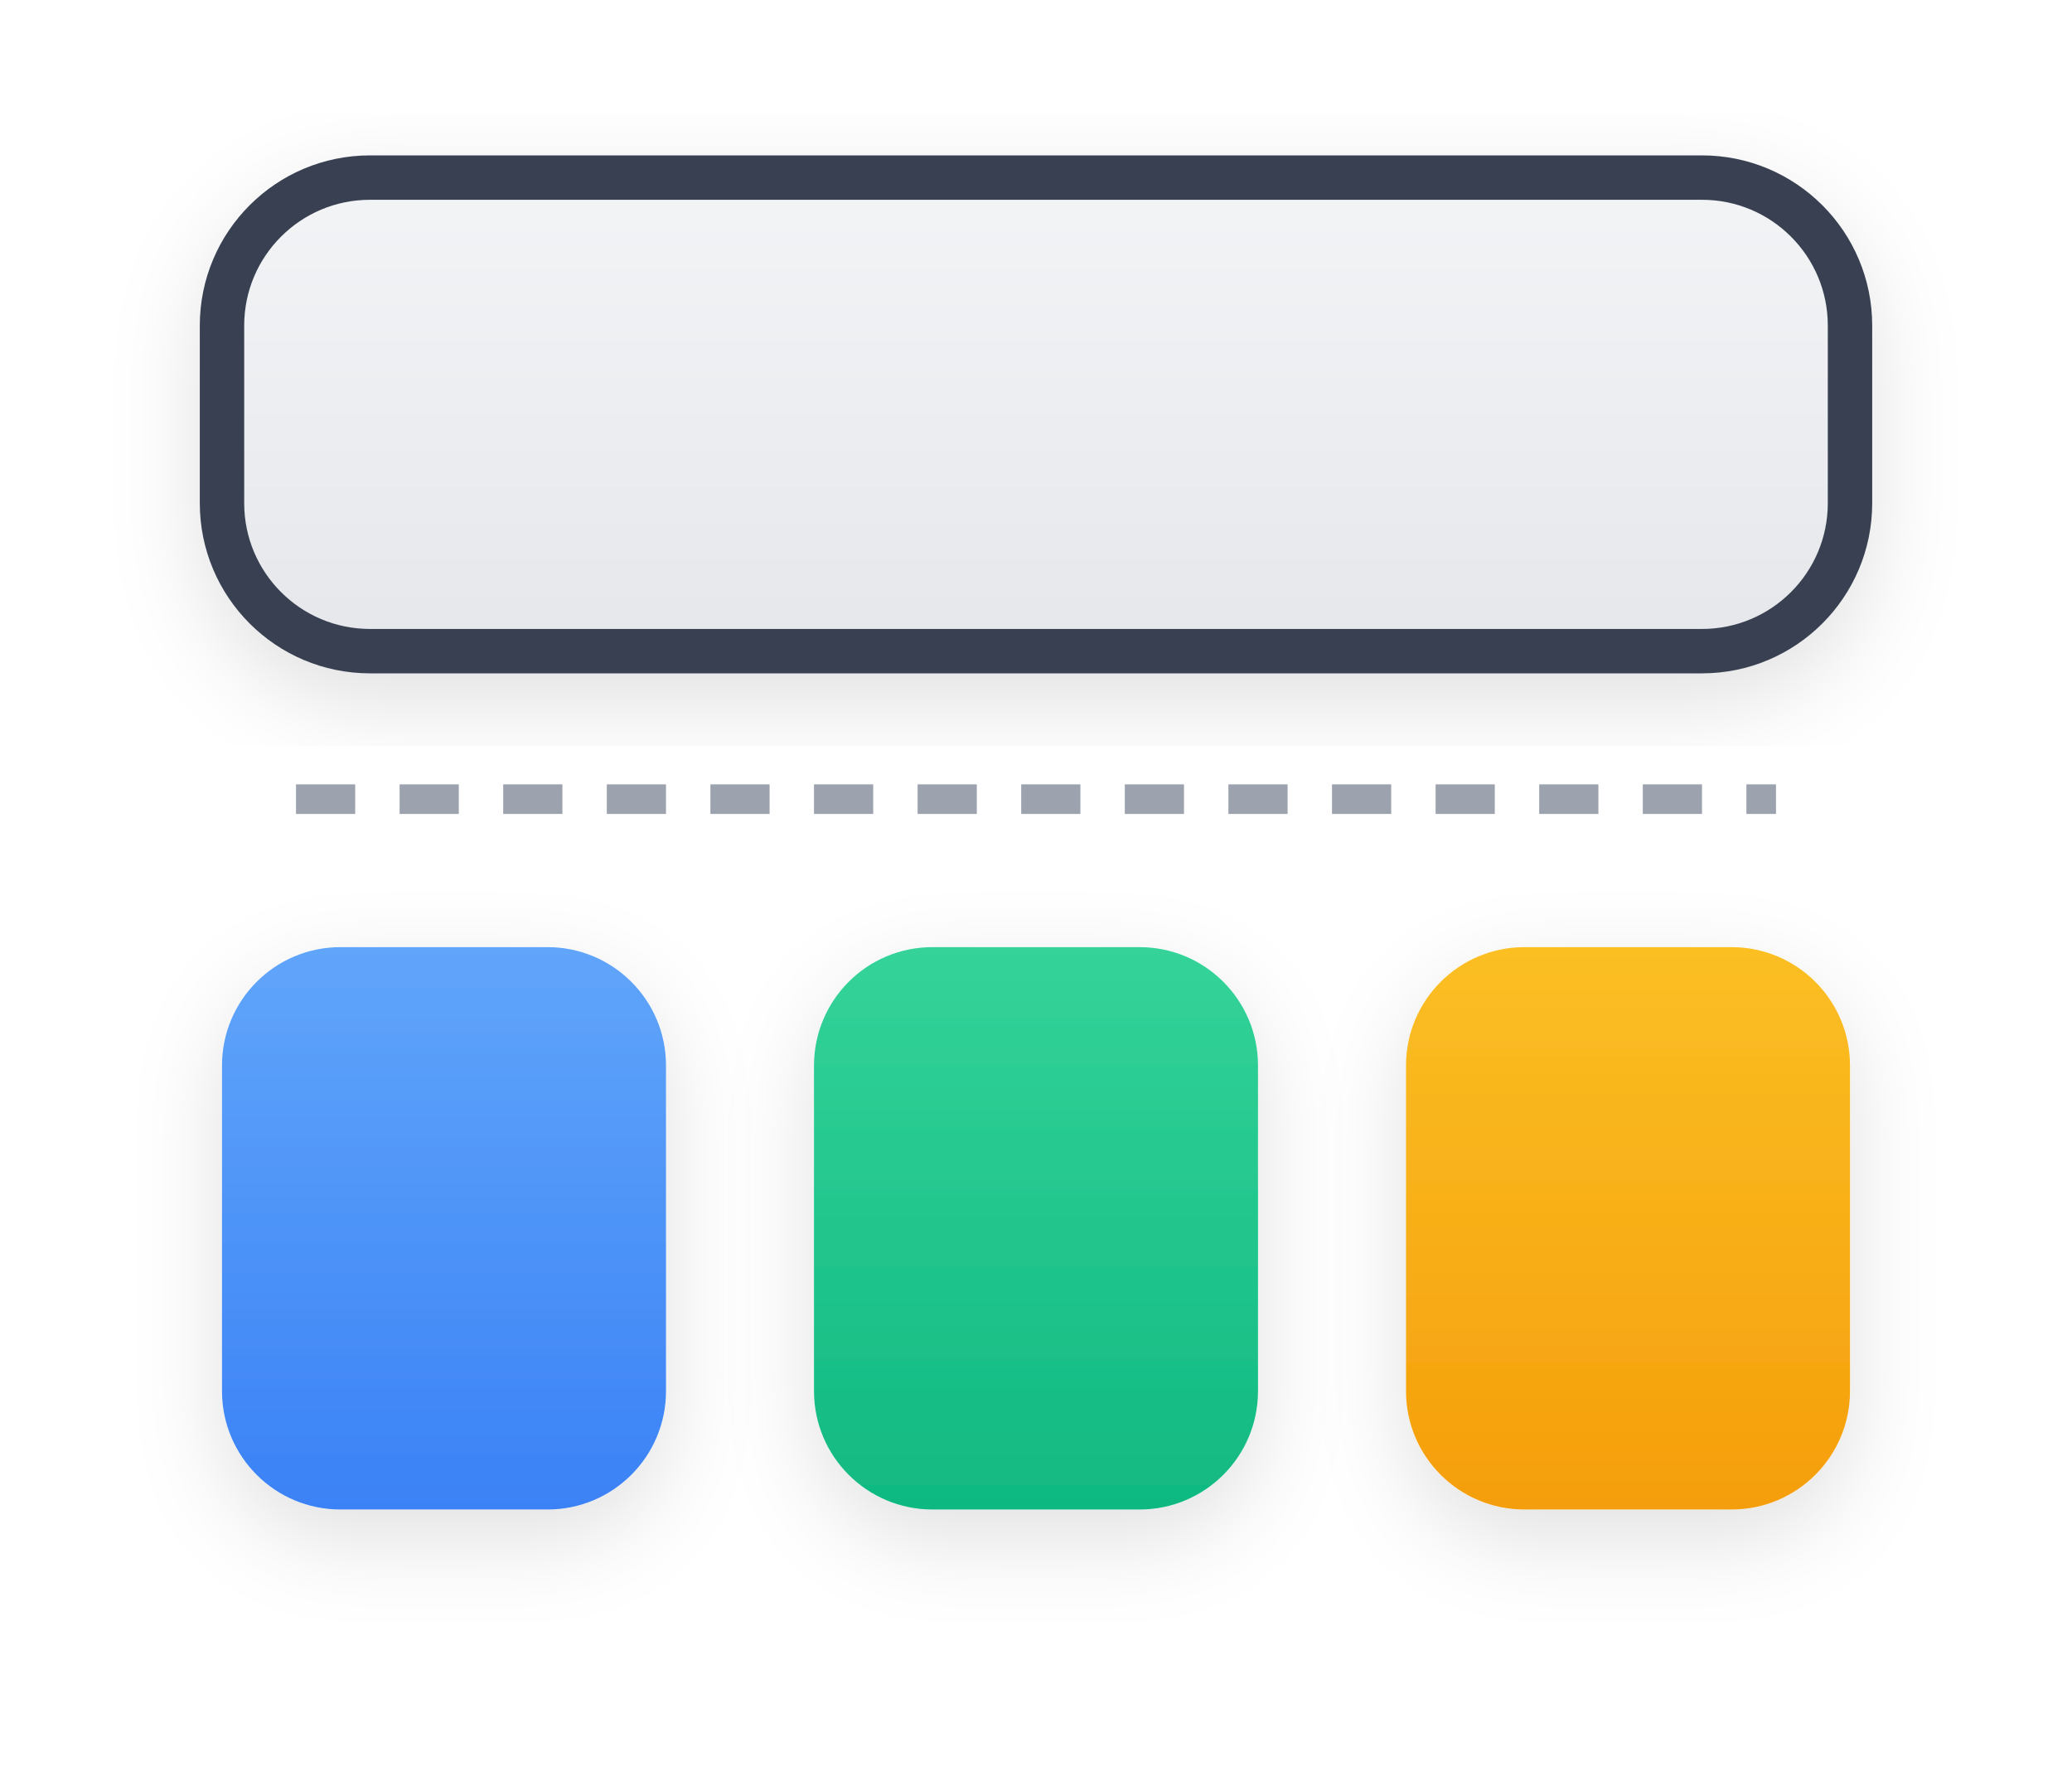
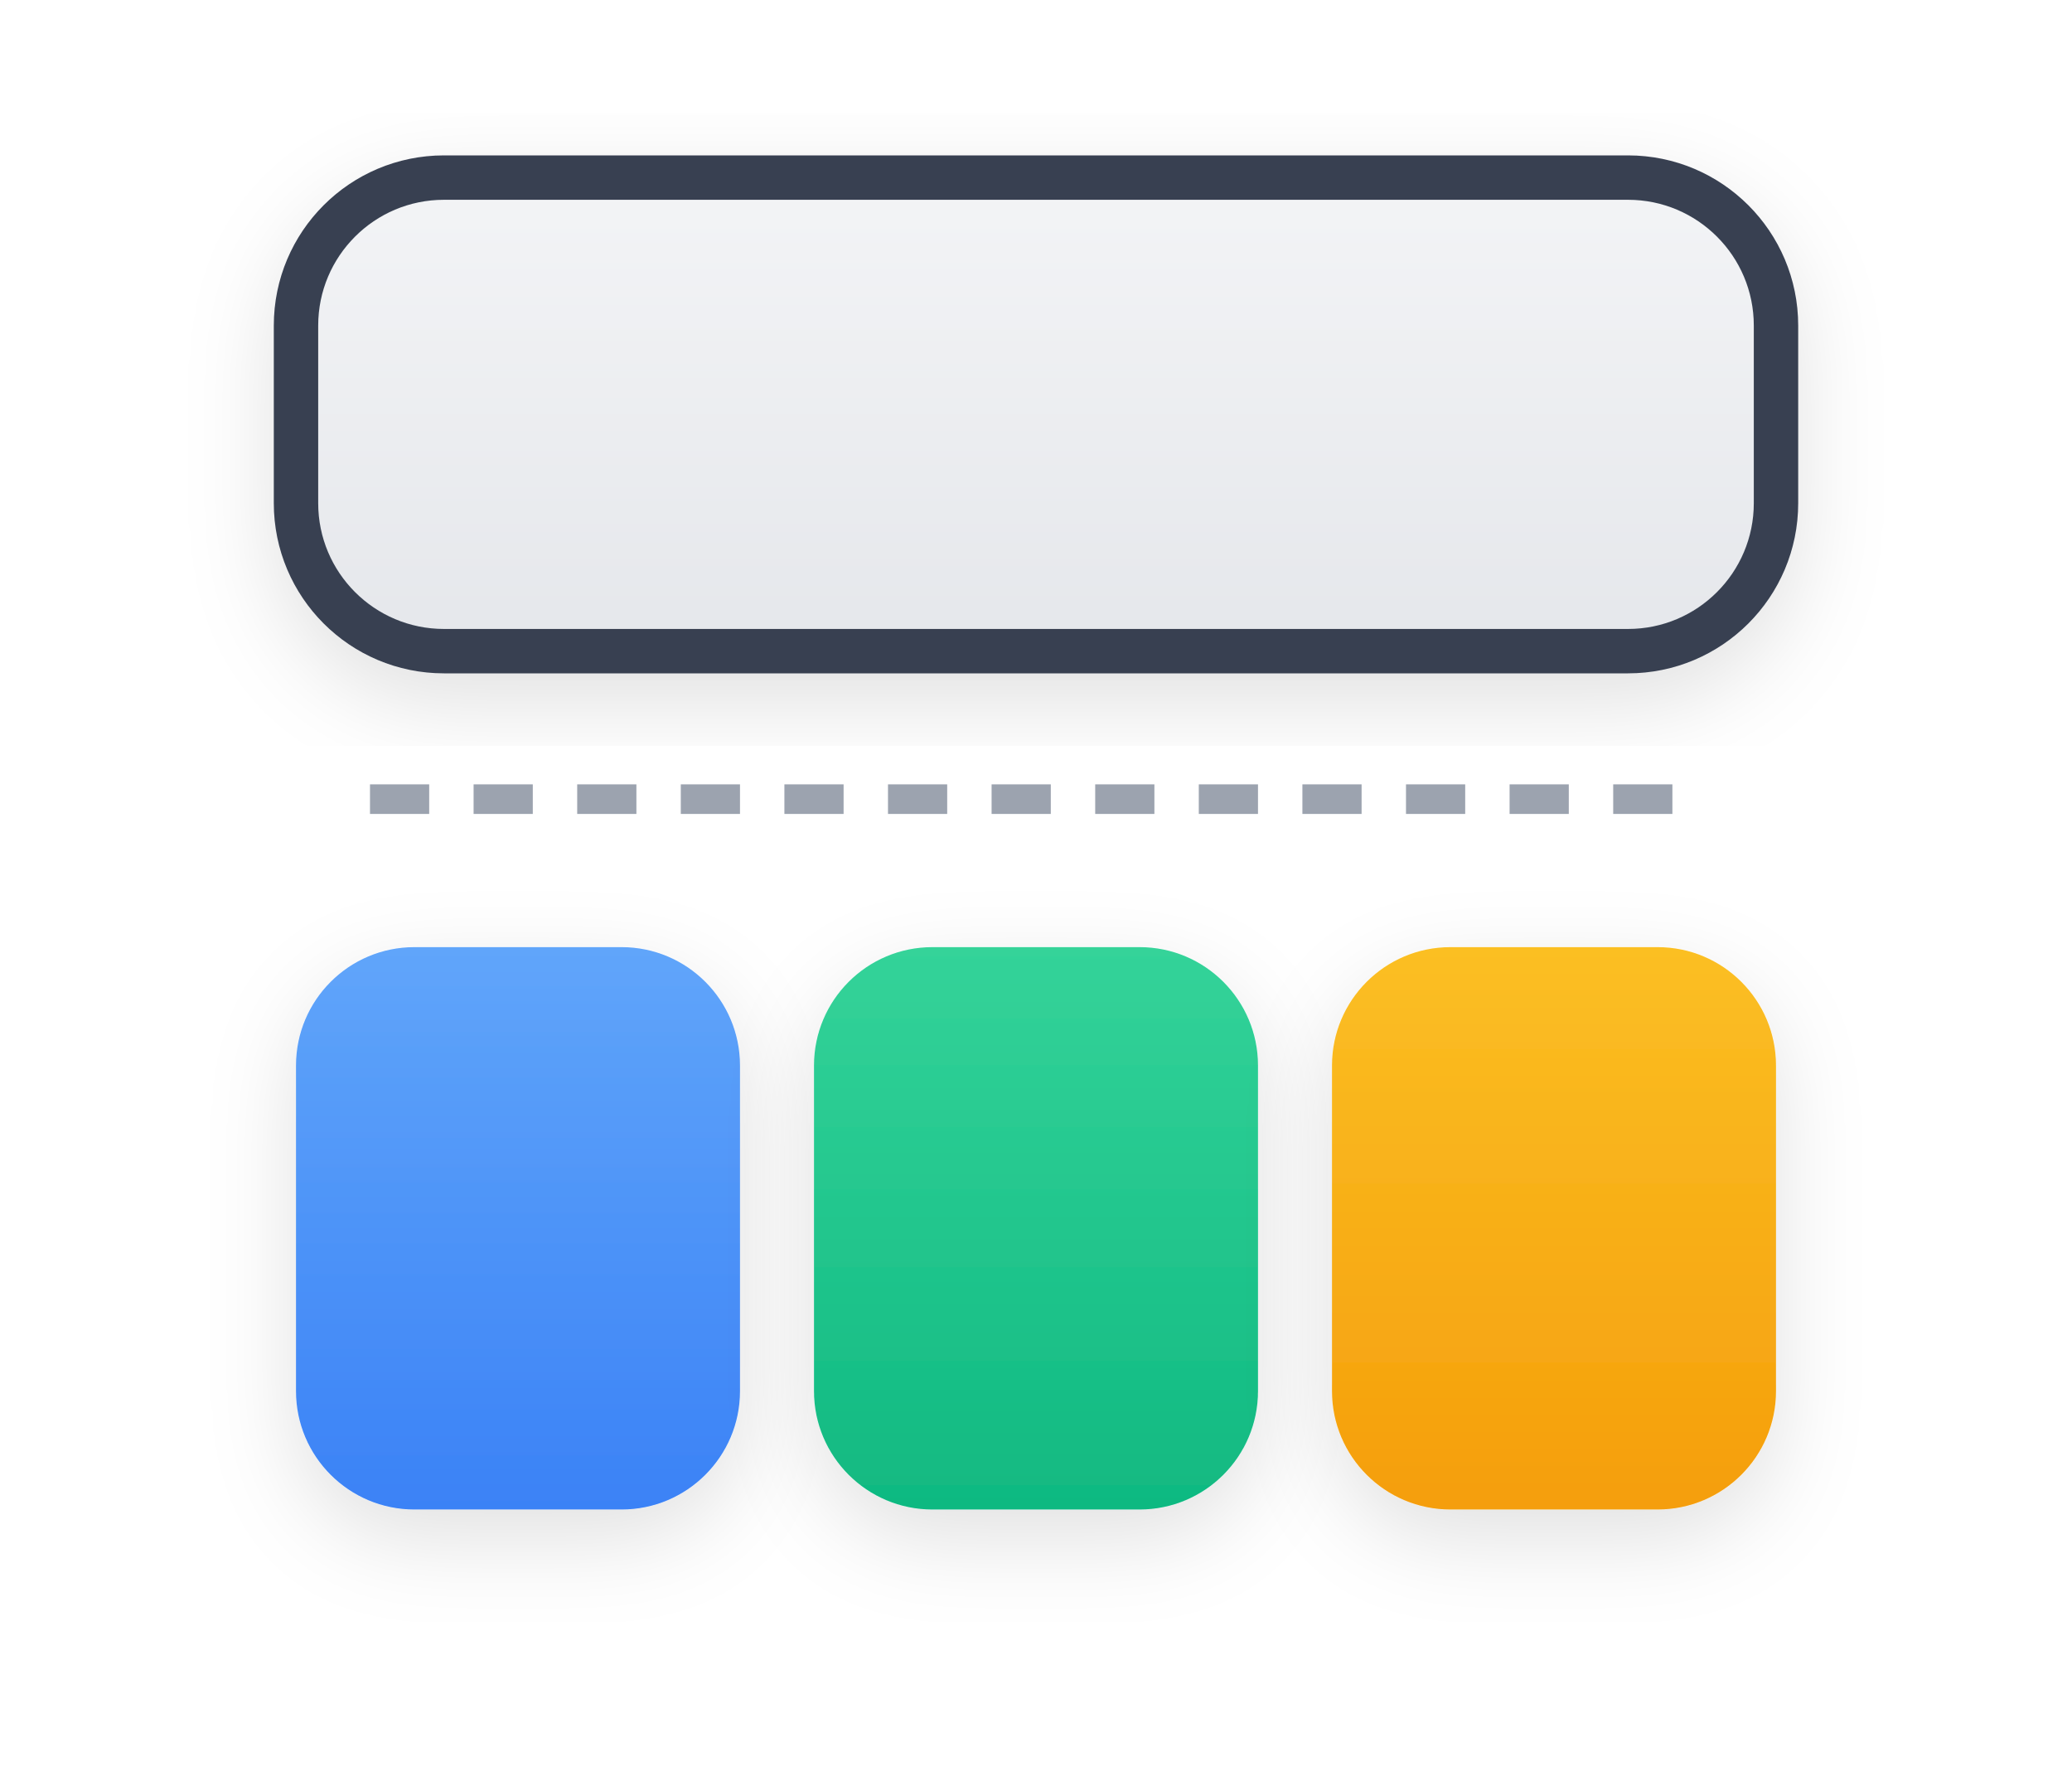
<svg xmlns="http://www.w3.org/2000/svg" viewBox="0 0 140 120" width="140" height="120">
  <defs>
    <filter id="shadow" x="-20%" y="-20%" width="140%" height="140%">
      <feDropShadow dx="0" dy="2" stdDeviation="3" flood-color="#000" flood-opacity="0.12" />
    </filter>
    <linearGradient id="mainFill" x1="0" y1="0" x2="0" y2="1">
      <stop offset="0%" stop-color="#f3f4f6" />
      <stop offset="100%" stop-color="#e5e7eb" />
    </linearGradient>
    <linearGradient id="coder" x1="0" y1="0" x2="0" y2="1">
      <stop offset="0%" stop-color="#60a5fa" />
      <stop offset="100%" stop-color="#3b82f6" />
    </linearGradient>
    <linearGradient id="reviewer" x1="0" y1="0" x2="0" y2="1">
      <stop offset="0%" stop-color="#34d399" />
      <stop offset="100%" stop-color="#10b981" />
    </linearGradient>
    <linearGradient id="writer" x1="0" y1="0" x2="0" y2="1">
      <stop offset="0%" stop-color="#fbbf24" />
      <stop offset="100%" stop-color="#f59e0b" />
    </linearGradient>
  </defs>
-   <rect x="15" y="12" width="110" height="32" rx="10" fill="url(#mainFill)" stroke="#374151" stroke-width="3" filter="url(#shadow)" />
-   <line x1="20" y1="54" x2="120" y2="54" stroke="#9ca3af" stroke-width="2" stroke-dasharray="4 3" />
-   <rect x="15" y="64" width="30" height="38" rx="8" fill="url(#coder)" filter="url(#shadow)" />
+   <rect x="20" y="12" width="100" height="32" rx="10" fill="url(#mainFill)" stroke="#374151" stroke-width="3" filter="url(#shadow)" />
+   <line x1="25" y1="54" x2="115" y2="54" stroke="#9ca3af" stroke-width="2" stroke-dasharray="4 3" />
+   <rect x="20" y="64" width="30" height="38" rx="8" fill="url(#coder)" filter="url(#shadow)" />
  <rect x="55" y="64" width="30" height="38" rx="8" fill="url(#reviewer)" filter="url(#shadow)" />
-   <rect x="95" y="64" width="30" height="38" rx="8" fill="url(#writer)" filter="url(#shadow)" />
+   <rect x="90" y="64" width="30" height="38" rx="8" fill="url(#writer)" filter="url(#shadow)" />
</svg>
